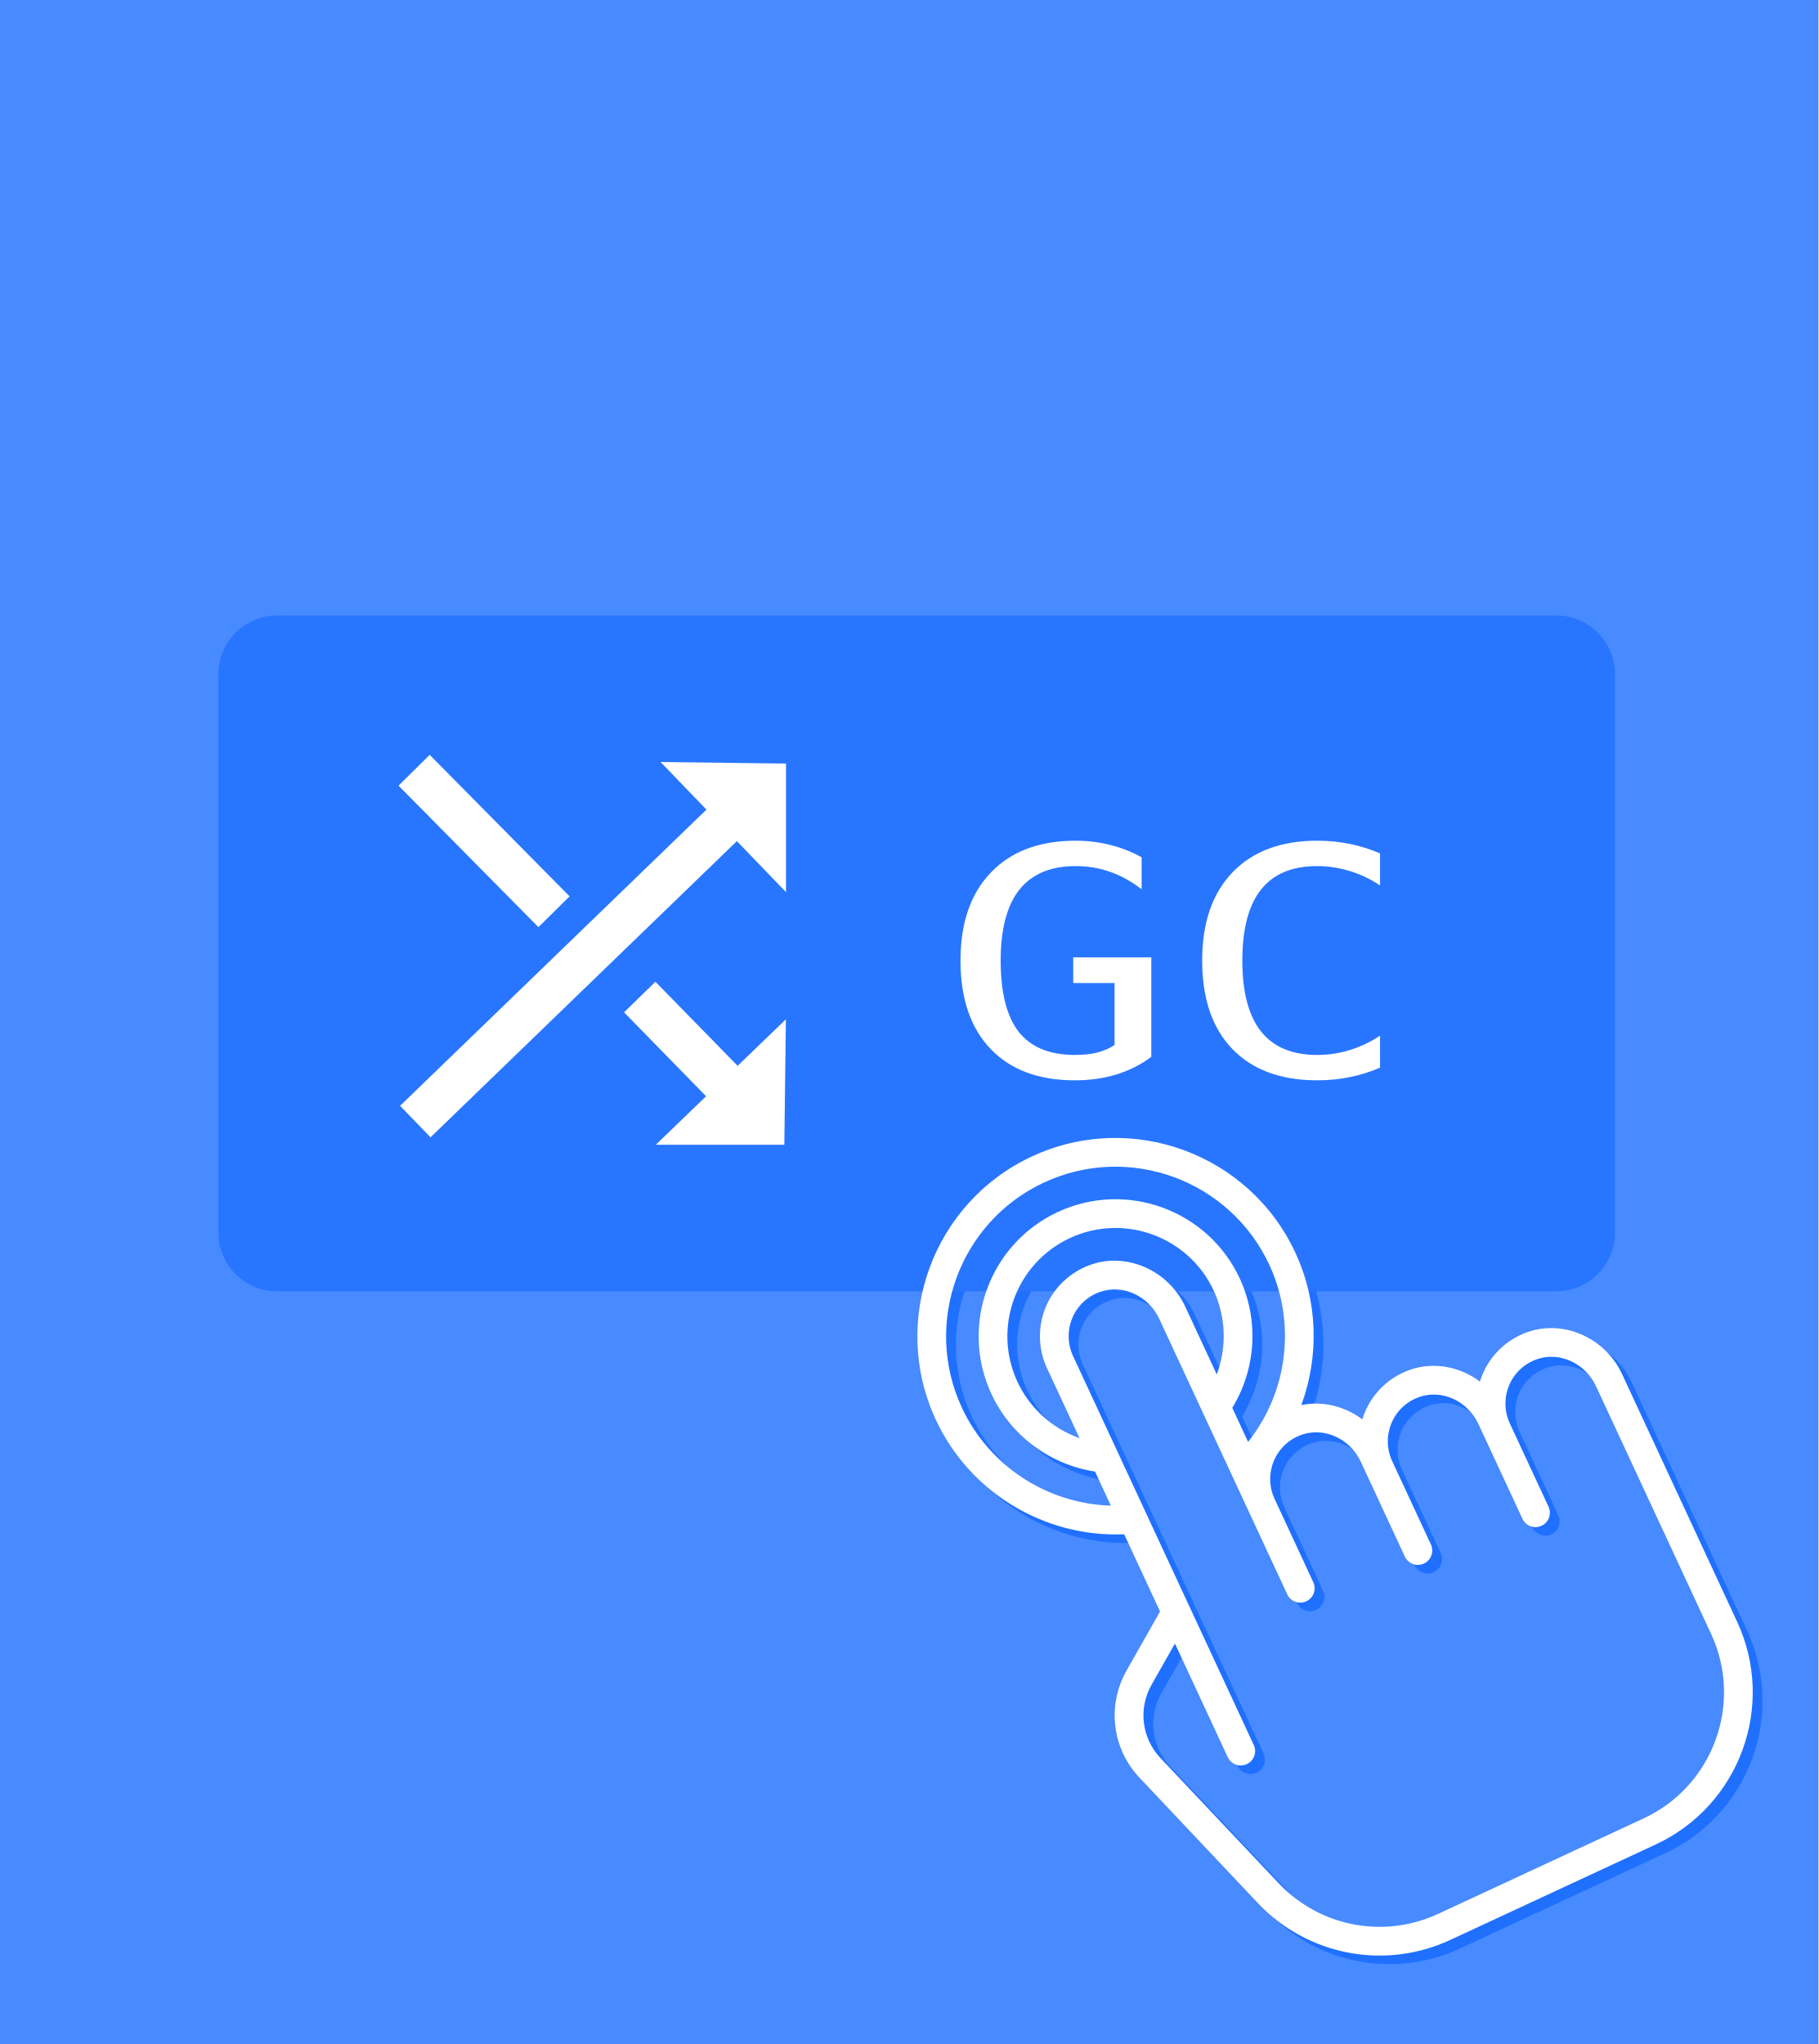
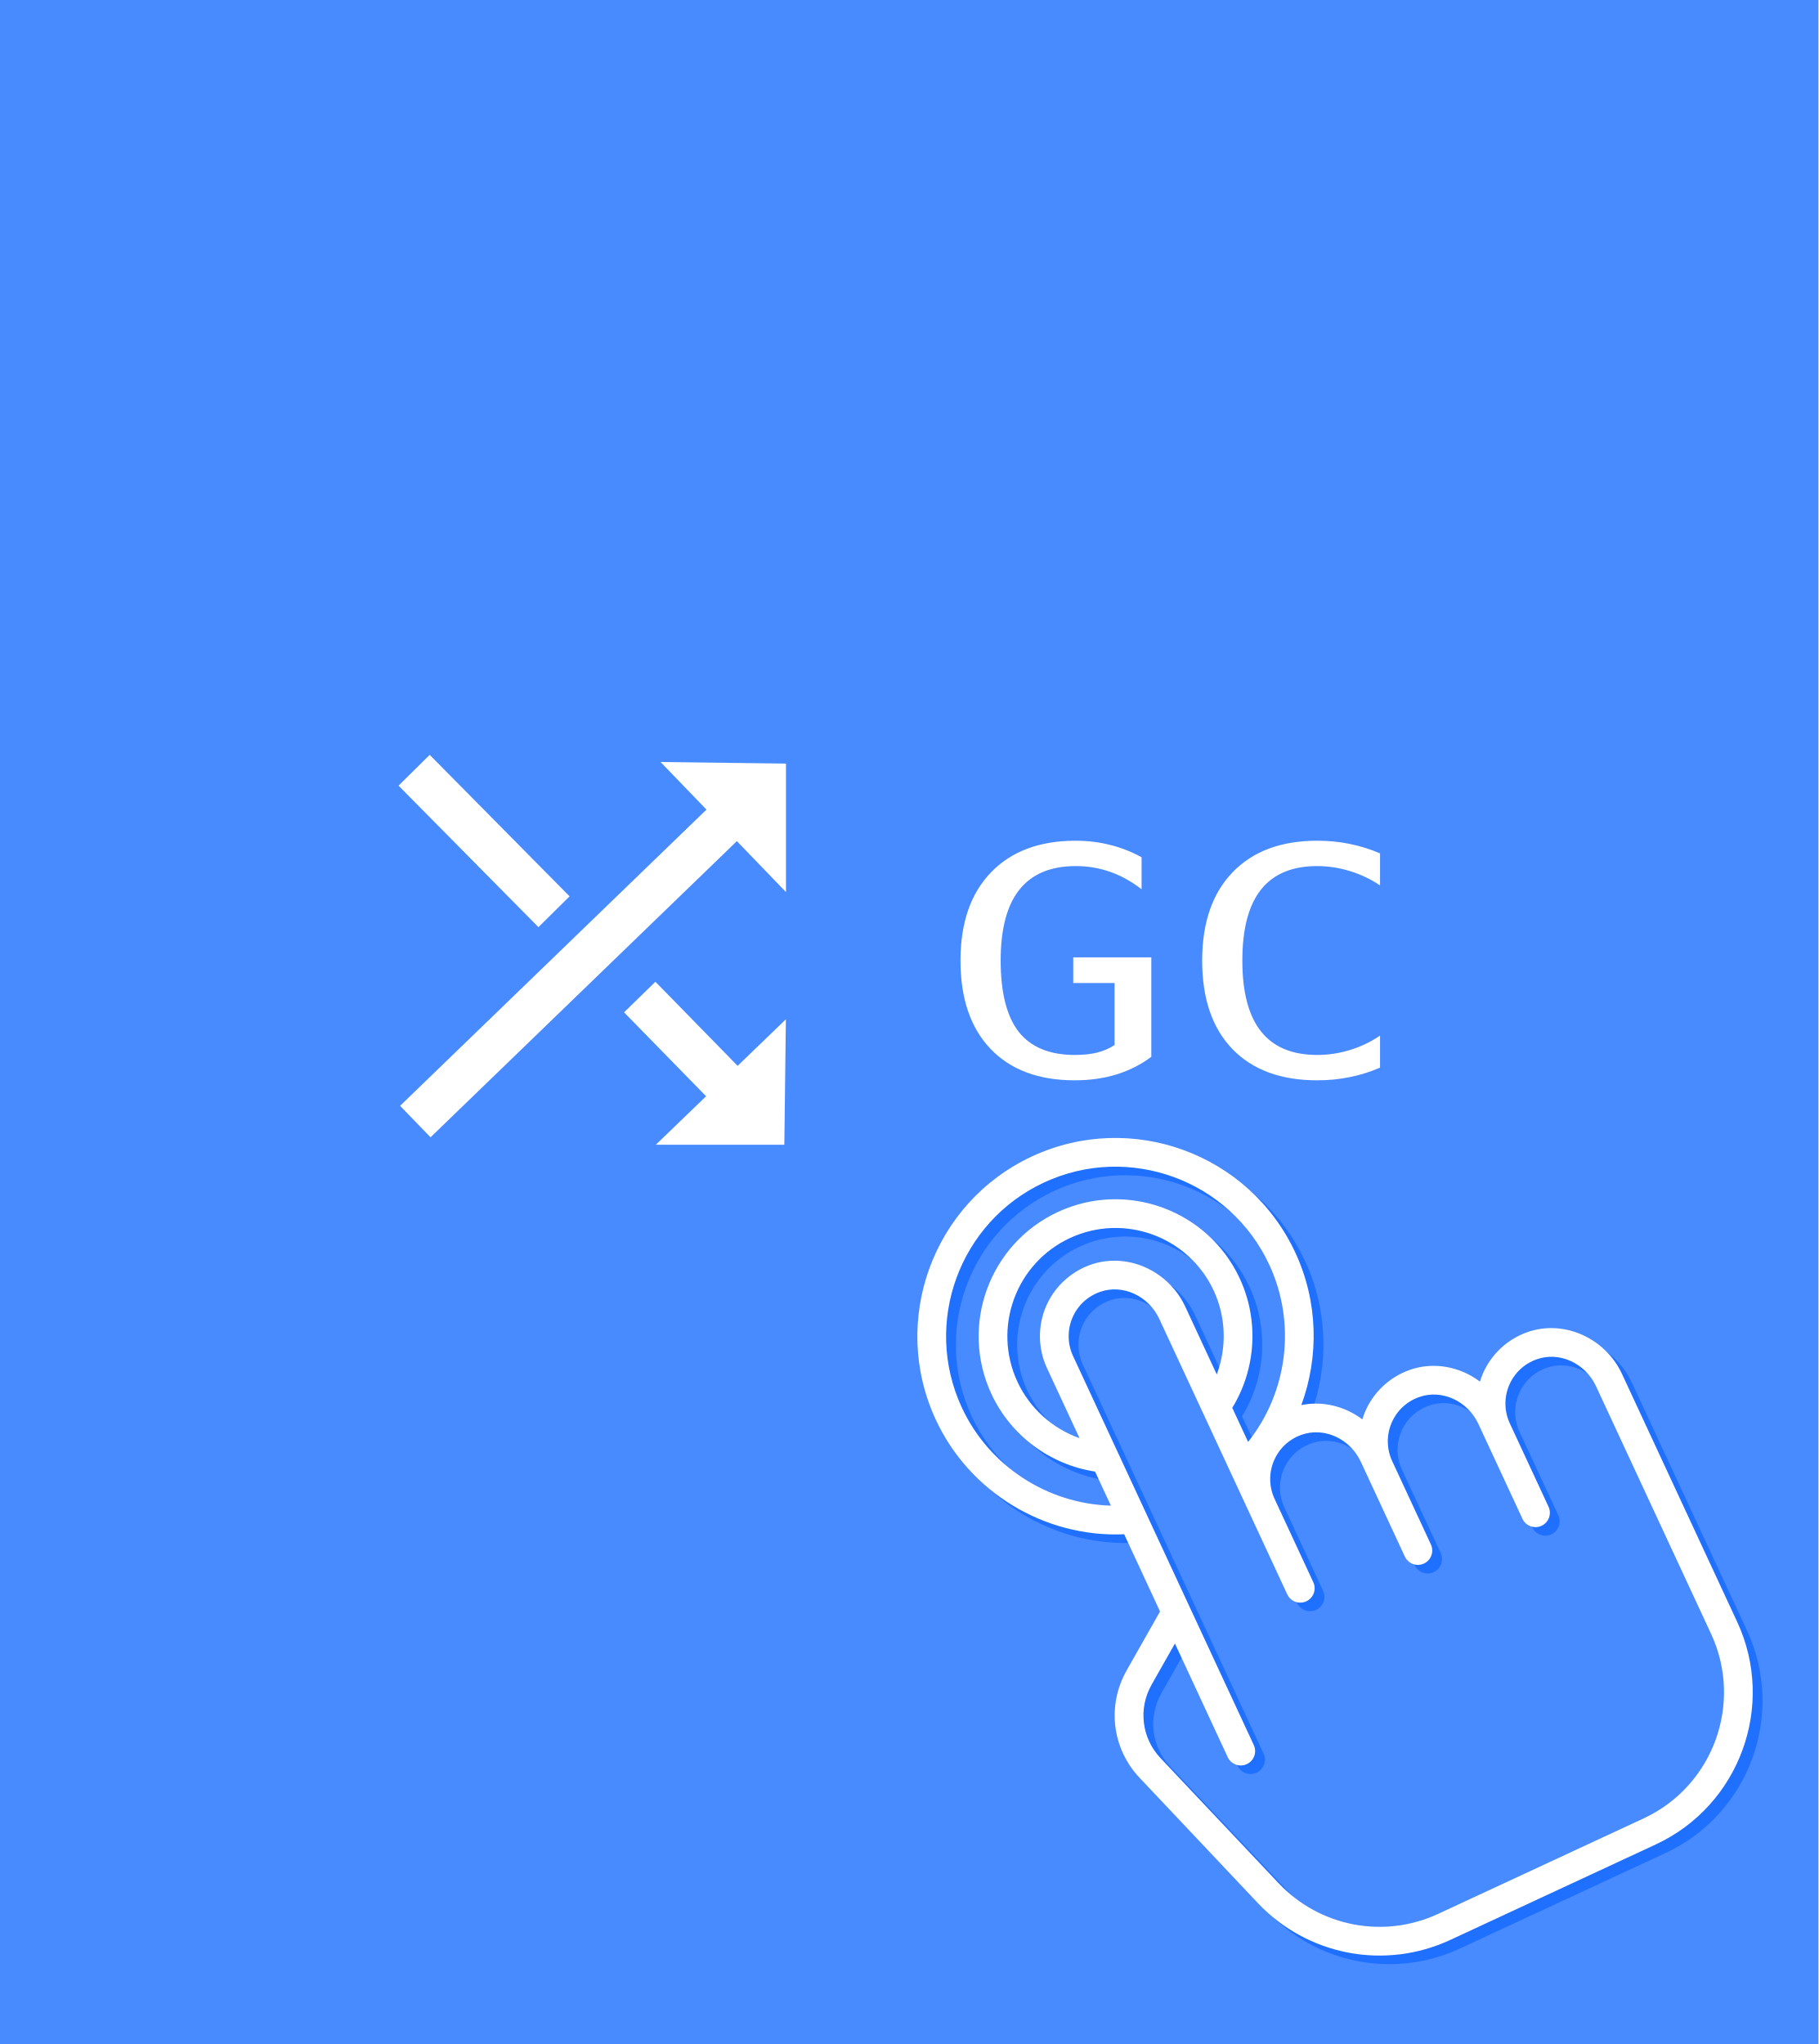
<svg xmlns="http://www.w3.org/2000/svg" width="265.002" height="297.857" viewBox="0 0 70.115 78.808" version="1.1" id="svg6811">
  <defs id="defs6805">
    <mask maskUnits="userSpaceOnUse" id="mask7487">
      <rect style="opacity:1;fill:#488aff;fill-opacity:1;stroke:none;stroke-width:7.038;stroke-linecap:round;stroke-linejoin:round;stroke-miterlimit:4;stroke-dasharray:none;stroke-opacity:1;paint-order:normal" id="rect7489" width="97.518" height="169.333" x="-113.171" y="186.852" />
    </mask>
  </defs>
  <g id="layer1" transform="translate(0,-218.192)">
    <rect style="opacity:1;fill:#488aff;fill-opacity:1;stroke:none;stroke-width:7.038;stroke-linecap:round;stroke-linejoin:round;stroke-miterlimit:4;stroke-dasharray:none;stroke-opacity:1;paint-order:normal" id="rect7367" width="70.115" height="78.808" x="0" y="218.192" />
    <g id="g976-3" transform="matrix(0.0605633,-0.02813883,0.02813883,0.0605633,29.53016,268.3195)" style="fill:#1f70ff;fill-opacity:1;stroke-width:3.962">
      <g id="g919-6" style="fill:#1f70ff;fill-opacity:1;stroke-width:3.962">
        <g id="g917-7" style="fill:#1f70ff;fill-opacity:1;stroke-width:3.962">
          <path id="path915-5" d="m 393.975,208.883 c -12.295,-1.17 -24.556,2.892 -33.639,11.15 -1.122,1.021 -2.186,2.096 -3.188,3.217 -6.805,-12.704 -19.329,-21.819 -33.946,-23.214 -12.295,-1.17 -24.556,2.892 -33.639,11.15 -1.122,1.021 -2.186,2.096 -3.188,3.217 -5.941,-11.089 -16.24,-19.443 -28.485,-22.315 21.223,-21.098 33.958,-50.2 33.958,-81.275 -10e-4,-63.109 -51.345,-114.453 -114.455,-114.453 -63.11,0 -114.453,51.344 -114.453,114.454 0,46.302 28.254,88.244 70.773,105.817 v 49.155 l -31.869,22.764 c -18.882,13.488 -26.638,37.341 -19.3,59.353 l 31.431,94.297 c 13.193,39.573 50.082,66.162 91.796,66.162 h 130.862 c 53.354,0 96.76,-43.406 96.76,-96.76 v -157.72 c 0,-23.126 -17.314,-42.89 -39.418,-44.999 z m -314.448,-98.069 c 0,-53.963 43.903,-97.866 97.866,-97.866 53.963,0 97.866,43.903 97.866,97.866 0,37.248 -21.382,71.191 -54.186,87.594 v -21.686 c 21.942,-14.579 35.387,-39.4 35.387,-65.908 0,-43.597 -35.47,-79.067 -79.067,-79.067 -43.597,0 -79.067,35.47 -79.067,79.067 0,26.506 13.446,51.328 35.387,65.908 v 21.686 c -32.802,-16.403 -54.186,-50.347 -54.186,-87.594 z M 181.655,67.338 c -12.296,-1.172 -24.556,2.89 -33.638,11.149 -9.09,8.265 -14.304,20.048 -14.304,32.327 v 44.644 c -11.839,-11.626 -18.799,-27.699 -18.799,-44.644 0,-34.451 28.028,-62.479 62.479,-62.479 34.451,0 62.479,28.028 62.479,62.479 0,16.947 -6.96,33.019 -18.799,44.645 v -43.123 c 0.001,-23.126 -17.313,-42.892 -39.418,-44.998 z m 154.978,424.435 h -130.863 c -34.564,0 -65.129,-22.03 -76.059,-54.819 l -31.431,-94.296 c -5.022,-15.061 0.285,-31.381 13.205,-40.609 l 22.228,-15.878 v 72.352 c 0,4.58 3.712,8.294 8.294,8.294 4.581,0 8.294,-3.713 8.294,-8.294 v -247.709 c 0,-7.617 3.235,-14.927 8.874,-20.053 5.716,-5.197 13.146,-7.652 20.906,-6.91 13.686,1.304 24.406,13.816 24.406,28.484 v 175.413 c 0,4.58 3.712,8.294 8.294,8.294 4.581,0 8.294,-3.713 8.294,-8.294 v -53.08 c 0,-7.617 3.235,-14.927 8.874,-20.053 5.715,-5.196 13.137,-7.657 20.906,-6.91 13.685,1.305 24.405,13.817 24.405,28.485 v 7.325 53.08 c 0,4.58 3.712,8.294 8.294,8.294 4.582,0 8.294,-3.713 8.294,-8.294 v -53.08 c 0,-7.617 3.235,-14.927 8.874,-20.053 5.715,-5.196 13.137,-7.657 20.906,-6.91 13.685,1.305 24.405,13.817 24.405,28.485 v 7.323 53.08 c 0,4.58 3.712,8.294 8.294,8.294 4.582,0 8.294,-3.713 8.294,-8.294 v -53.08 c 0,-7.617 3.234,-14.927 8.874,-20.053 5.715,-5.196 13.137,-7.657 20.906,-6.91 13.685,1.305 24.405,13.817 24.405,28.485 v 157.718 h 0.003 c -0.003,44.208 -35.968,80.173 -80.176,80.173 z" style="fill:#1f70ff;fill-opacity:1;stroke-width:3.962" />
        </g>
      </g>
      <g id="g921-3" style="fill:#1f70ff;fill-opacity:1;stroke-width:3.962" />
      <g id="g923-5" style="fill:#1f70ff;fill-opacity:1;stroke-width:3.962" />
      <g id="g925-6" style="fill:#1f70ff;fill-opacity:1;stroke-width:3.962" />
      <g id="g927-2" style="fill:#1f70ff;fill-opacity:1;stroke-width:3.962" />
      <g id="g929-9" style="fill:#1f70ff;fill-opacity:1;stroke-width:3.962" />
      <g id="g931-1" style="fill:#1f70ff;fill-opacity:1;stroke-width:3.962" />
      <g id="g933-2" style="fill:#1f70ff;fill-opacity:1;stroke-width:3.962" />
      <g id="g935-7" style="fill:#1f70ff;fill-opacity:1;stroke-width:3.962" />
      <g id="g937-0" style="fill:#1f70ff;fill-opacity:1;stroke-width:3.962" />
      <g id="g939-9" style="fill:#1f70ff;fill-opacity:1;stroke-width:3.962" />
      <g id="g941-3" style="fill:#1f70ff;fill-opacity:1;stroke-width:3.962" />
      <g id="g943-6" style="fill:#1f70ff;fill-opacity:1;stroke-width:3.962" />
      <g id="g945-0" style="fill:#1f70ff;fill-opacity:1;stroke-width:3.962" />
      <g id="g947-6" style="fill:#1f70ff;fill-opacity:1;stroke-width:3.962" />
      <g id="g949-2" style="fill:#1f70ff;fill-opacity:1;stroke-width:3.962" />
    </g>
-     <rect style="opacity:1;fill:#2876ff;fill-opacity:1;stroke:none;stroke-width:0.3;stroke-linecap:round;stroke-linejoin:round;stroke-miterlimit:4;stroke-dasharray:none;stroke-opacity:1;paint-order:normal" id="rect1073" width="53.855" height="26.059" x="8.419" y="241.921" ry="2.272" />
    <rect style="opacity:1;fill:#ffffff;fill-opacity:1;stroke:none;stroke-width:4;stroke-linecap:round;stroke-linejoin:round;stroke-miterlimit:22.926;stroke-dasharray:none;stroke-opacity:1;paint-order:normal" id="rect9775" width="17.223" height="1.689" x="-170.195" y="198.249" transform="rotate(-44.03063)" />
    <path style="fill:#ffffff;fill-opacity:1;stroke:none;stroke-width:0.265px;stroke-linecap:butt;stroke-linejoin:miter;stroke-opacity:1" d="m 25.471,247.572 4.836,5.015 v -4.955 z" id="path9779" />
    <rect style="opacity:1;fill:#ffffff;fill-opacity:1;stroke:none;stroke-width:4;stroke-linecap:round;stroke-linejoin:round;stroke-miterlimit:22.926;stroke-dasharray:none;stroke-opacity:1;paint-order:normal" id="rect9775-1" width="7.672" height="1.689" x="187.498" y="162.085" transform="matrix(0.7030741,0.7111166,-0.7110863,0.7031048,0,0)" />
    <rect style="opacity:1;fill:#ffffff;fill-opacity:1;stroke:none;stroke-width:4;stroke-linecap:round;stroke-linejoin:round;stroke-miterlimit:22.926;stroke-dasharray:none;stroke-opacity:1;paint-order:normal" id="rect9775-1-2" width="5.881" height="1.689" x="200.916" y="160.923" transform="matrix(0.6990745,0.7150488,-0.715765,0.6983413,0,0)" />
    <path style="fill:#ffffff;fill-opacity:1;stroke:none;stroke-width:0.265px;stroke-linecap:butt;stroke-linejoin:miter;stroke-opacity:1" d="m 30.303,257.492 -5.015,4.836 h 4.955 z" id="path9779-7" />
    <flowRoot xml:space="preserve" id="flowRoot9832" style="font-style:normal;font-weight:normal;font-size:17.333px;line-height:347.394px;font-family:sans-serif;letter-spacing:0px;word-spacing:0px;fill:#000000;fill-opacity:1;stroke:none;" transform="matrix(0.2645833,0,0,0.2645833,0,218.192)">
      <flowRegion id="flowRegion9834" style="font-size:17.333px;">
        <rect id="rect9836" width="189.294" height="80.697" x="116.42" y="137.874" style="font-size:17.333px;" />
      </flowRegion>
      <flowPara id="flowPara9838">gc</flowPara>
    </flowRoot>
    <g aria-label="GC" transform="matrix(0.3759911,0,0,0.3053532,140.7584,177.069)" style="font-style:normal;font-weight:normal;font-size:40px;line-height:347.394px;font-family:sans-serif;letter-spacing:0px;word-spacing:0px;fill:#ffffff;fill-opacity:1;stroke:none;stroke-width:0.781" id="flowRoot9840">
      <path id="path9894" style="font-style:normal;font-variant:normal;font-weight:normal;font-stretch:normal;line-height:0px;font-family:'DejaVu Sans Mono';-inkscape-font-specification:'DejaVu Sans Mono';fill:#ffffff;stroke-width:0.781" d="m -232.838,269.48 q -1.504,0.801 -3.086,1.191 -1.582,0.41 -3.359,0.41 -5.605,0 -8.711,-3.965 -3.086,-3.965 -3.086,-11.152 0,-7.148 3.105,-11.133 3.125,-4.004 8.691,-4.004 1.777,0 3.359,0.41 1.582,0.391 3.086,1.191 v 4.043 q -1.445,-1.191 -3.105,-1.816 -1.66,-0.625 -3.34,-0.625 -3.848,0 -5.762,2.969 -1.914,2.969 -1.914,8.965 0,5.977 1.914,8.945 1.914,2.969 5.762,2.969 1.719,0 3.359,-0.625 1.66,-0.625 3.086,-1.816 z m -23.457,-1.367 q -1.582,1.465 -3.574,2.227 -1.973,0.742 -4.277,0.742 -5.547,0 -8.633,-3.965 -3.086,-3.984 -3.086,-11.152 0,-7.148 3.125,-11.133 3.125,-4.004 8.691,-4.004 1.836,0 3.516,0.527 1.68,0.508 3.242,1.562 v 4.043 q -1.582,-1.504 -3.242,-2.207 -1.66,-0.723 -3.516,-0.723 -3.848,0 -5.781,2.988 -1.914,2.969 -1.914,8.945 0,6.074 1.855,9.004 1.875,2.91 5.742,2.91 1.309,0 2.285,-0.293 0.996,-0.312 1.797,-0.957 v -7.832 h -4.238 v -3.242 h 8.008 z" />
    </g>
    <g id="g976" transform="matrix(0.0605633,-0.02813883,0.02813883,0.0605633,28.57666,267.9896)" style="stroke-width:3.962">
      <g id="g919" style="stroke-width:3.962">
        <g id="g917" style="stroke-width:3.962">
          <path id="path915" d="m 401.809,212.523 c -12.295,-1.17 -24.556,2.892 -33.639,11.15 -1.122,1.021 -2.186,2.096 -3.188,3.217 -6.805,-12.704 -19.329,-21.819 -33.946,-23.214 -12.295,-1.17 -24.556,2.892 -33.639,11.15 -1.122,1.021 -2.186,2.096 -3.188,3.217 -5.941,-11.089 -16.24,-19.443 -28.485,-22.315 21.223,-21.098 33.958,-50.2 33.958,-81.275 C 299.681,51.344 248.337,0 185.227,0 122.117,0 70.774,51.344 70.774,114.454 c 0,46.302 28.254,88.244 70.773,105.817 v 49.155 l -31.869,22.764 c -18.882,13.488 -26.638,37.341 -19.3,59.353 l 31.431,94.297 c 13.193,39.573 50.082,66.162 91.796,66.162 h 130.862 c 53.354,0 96.76,-43.406 96.76,-96.76 v -157.72 c 0,-23.126 -17.314,-42.89 -39.418,-44.999 z M 87.361,114.454 c 0,-53.963 43.903,-97.866 97.866,-97.866 53.963,0 97.866,43.903 97.866,97.866 0,37.248 -21.382,71.191 -54.186,87.594 v -21.686 c 21.942,-14.579 35.387,-39.4 35.387,-65.908 0,-43.597 -35.47,-79.067 -79.067,-79.067 -43.597,0 -79.067,35.47 -79.067,79.067 0,26.506 13.446,51.328 35.387,65.908 v 21.686 C 108.745,185.645 87.361,151.701 87.361,114.454 Z M 189.489,70.978 c -12.296,-1.172 -24.556,2.89 -33.638,11.149 -9.09,8.265 -14.304,20.048 -14.304,32.327 v 44.644 c -11.839,-11.626 -18.799,-27.699 -18.799,-44.644 0,-34.451 28.028,-62.479 62.479,-62.479 34.451,0 62.479,28.028 62.479,62.479 0,16.947 -6.96,33.019 -18.799,44.645 V 115.976 C 228.908,92.85 211.594,73.084 189.489,70.978 Z M 344.467,495.413 H 213.604 c -34.564,0 -65.129,-22.03 -76.059,-54.819 l -31.431,-94.296 c -5.022,-15.061 0.285,-31.381 13.205,-40.609 l 22.228,-15.878 v 72.352 c 0,4.58 3.712,8.294 8.294,8.294 4.581,0 8.294,-3.713 8.294,-8.294 V 114.454 c 0,-7.617 3.235,-14.927 8.874,-20.053 5.716,-5.197 13.146,-7.652 20.906,-6.91 13.686,1.304 24.406,13.816 24.406,28.484 v 175.413 c 0,4.58 3.712,8.294 8.294,8.294 4.581,0 8.294,-3.713 8.294,-8.294 v -53.08 c 0,-7.617 3.235,-14.927 8.874,-20.053 5.715,-5.196 13.137,-7.657 20.906,-6.91 13.685,1.305 24.405,13.817 24.405,28.485 v 7.325 53.08 c 0,4.58 3.712,8.294 8.294,8.294 4.582,0 8.294,-3.713 8.294,-8.294 v -53.08 c 0,-7.617 3.235,-14.927 8.874,-20.053 5.715,-5.196 13.137,-7.657 20.906,-6.91 13.685,1.305 24.405,13.817 24.405,28.485 V 256 309.08 c 0,4.58 3.712,8.294 8.294,8.294 4.582,0 8.294,-3.713 8.294,-8.294 V 256 c 0,-7.617 3.234,-14.927 8.874,-20.053 5.715,-5.196 13.137,-7.657 20.906,-6.91 13.685,1.305 24.405,13.817 24.405,28.485 V 415.24 h 0.003 c -0.003,44.208 -35.968,80.173 -80.176,80.173 z" style="fill:#ffffff;stroke-width:3.962" />
        </g>
      </g>
      <g id="g921" style="stroke-width:3.962" />
      <g id="g923" style="stroke-width:3.962" />
      <g id="g925" style="stroke-width:3.962" />
      <g id="g927" style="stroke-width:3.962" />
      <g id="g929" style="stroke-width:3.962" />
      <g id="g931" style="stroke-width:3.962" />
      <g id="g933" style="stroke-width:3.962" />
      <g id="g935" style="stroke-width:3.962" />
      <g id="g937" style="stroke-width:3.962" />
      <g id="g939" style="stroke-width:3.962" />
      <g id="g941" style="stroke-width:3.962" />
      <g id="g943" style="stroke-width:3.962" />
      <g id="g945" style="stroke-width:3.962" />
      <g id="g947" style="stroke-width:3.962" />
      <g id="g949" style="stroke-width:3.962" />
    </g>
    <flowRoot xml:space="preserve" id="flowRoot1065" style="font-style:normal;font-weight:normal;font-size:40px;line-height:50px;font-family:sans-serif;letter-spacing:0px;word-spacing:0px;fill:#ffffff;fill-opacity:1;stroke:none;stroke-width:0.873" transform="matrix(0.30311,0,0,0.30311,0.2459493,206.9807)">
      <flowRegion id="flowRegion1067" style="line-height:50px;fill:#ffffff;stroke-width:0.873">
        <rect id="rect1069" width="335.876" height="257.084" x="29.799" y="52.39" style="line-height:50px;fill:#ffffff;stroke-width:0.873" />
      </flowRegion>
      <flowPara id="flowPara1071" style="font-style:normal;font-variant:normal;font-weight:normal;font-stretch:normal;font-size:20px;font-family:'DejaVu Sans Mono';-inkscape-font-specification:'DejaVu Sans Mono';fill:#ffffff;stroke-width:0.873">Gasolina comum</flowPara>
    </flowRoot>
  </g>
</svg>
